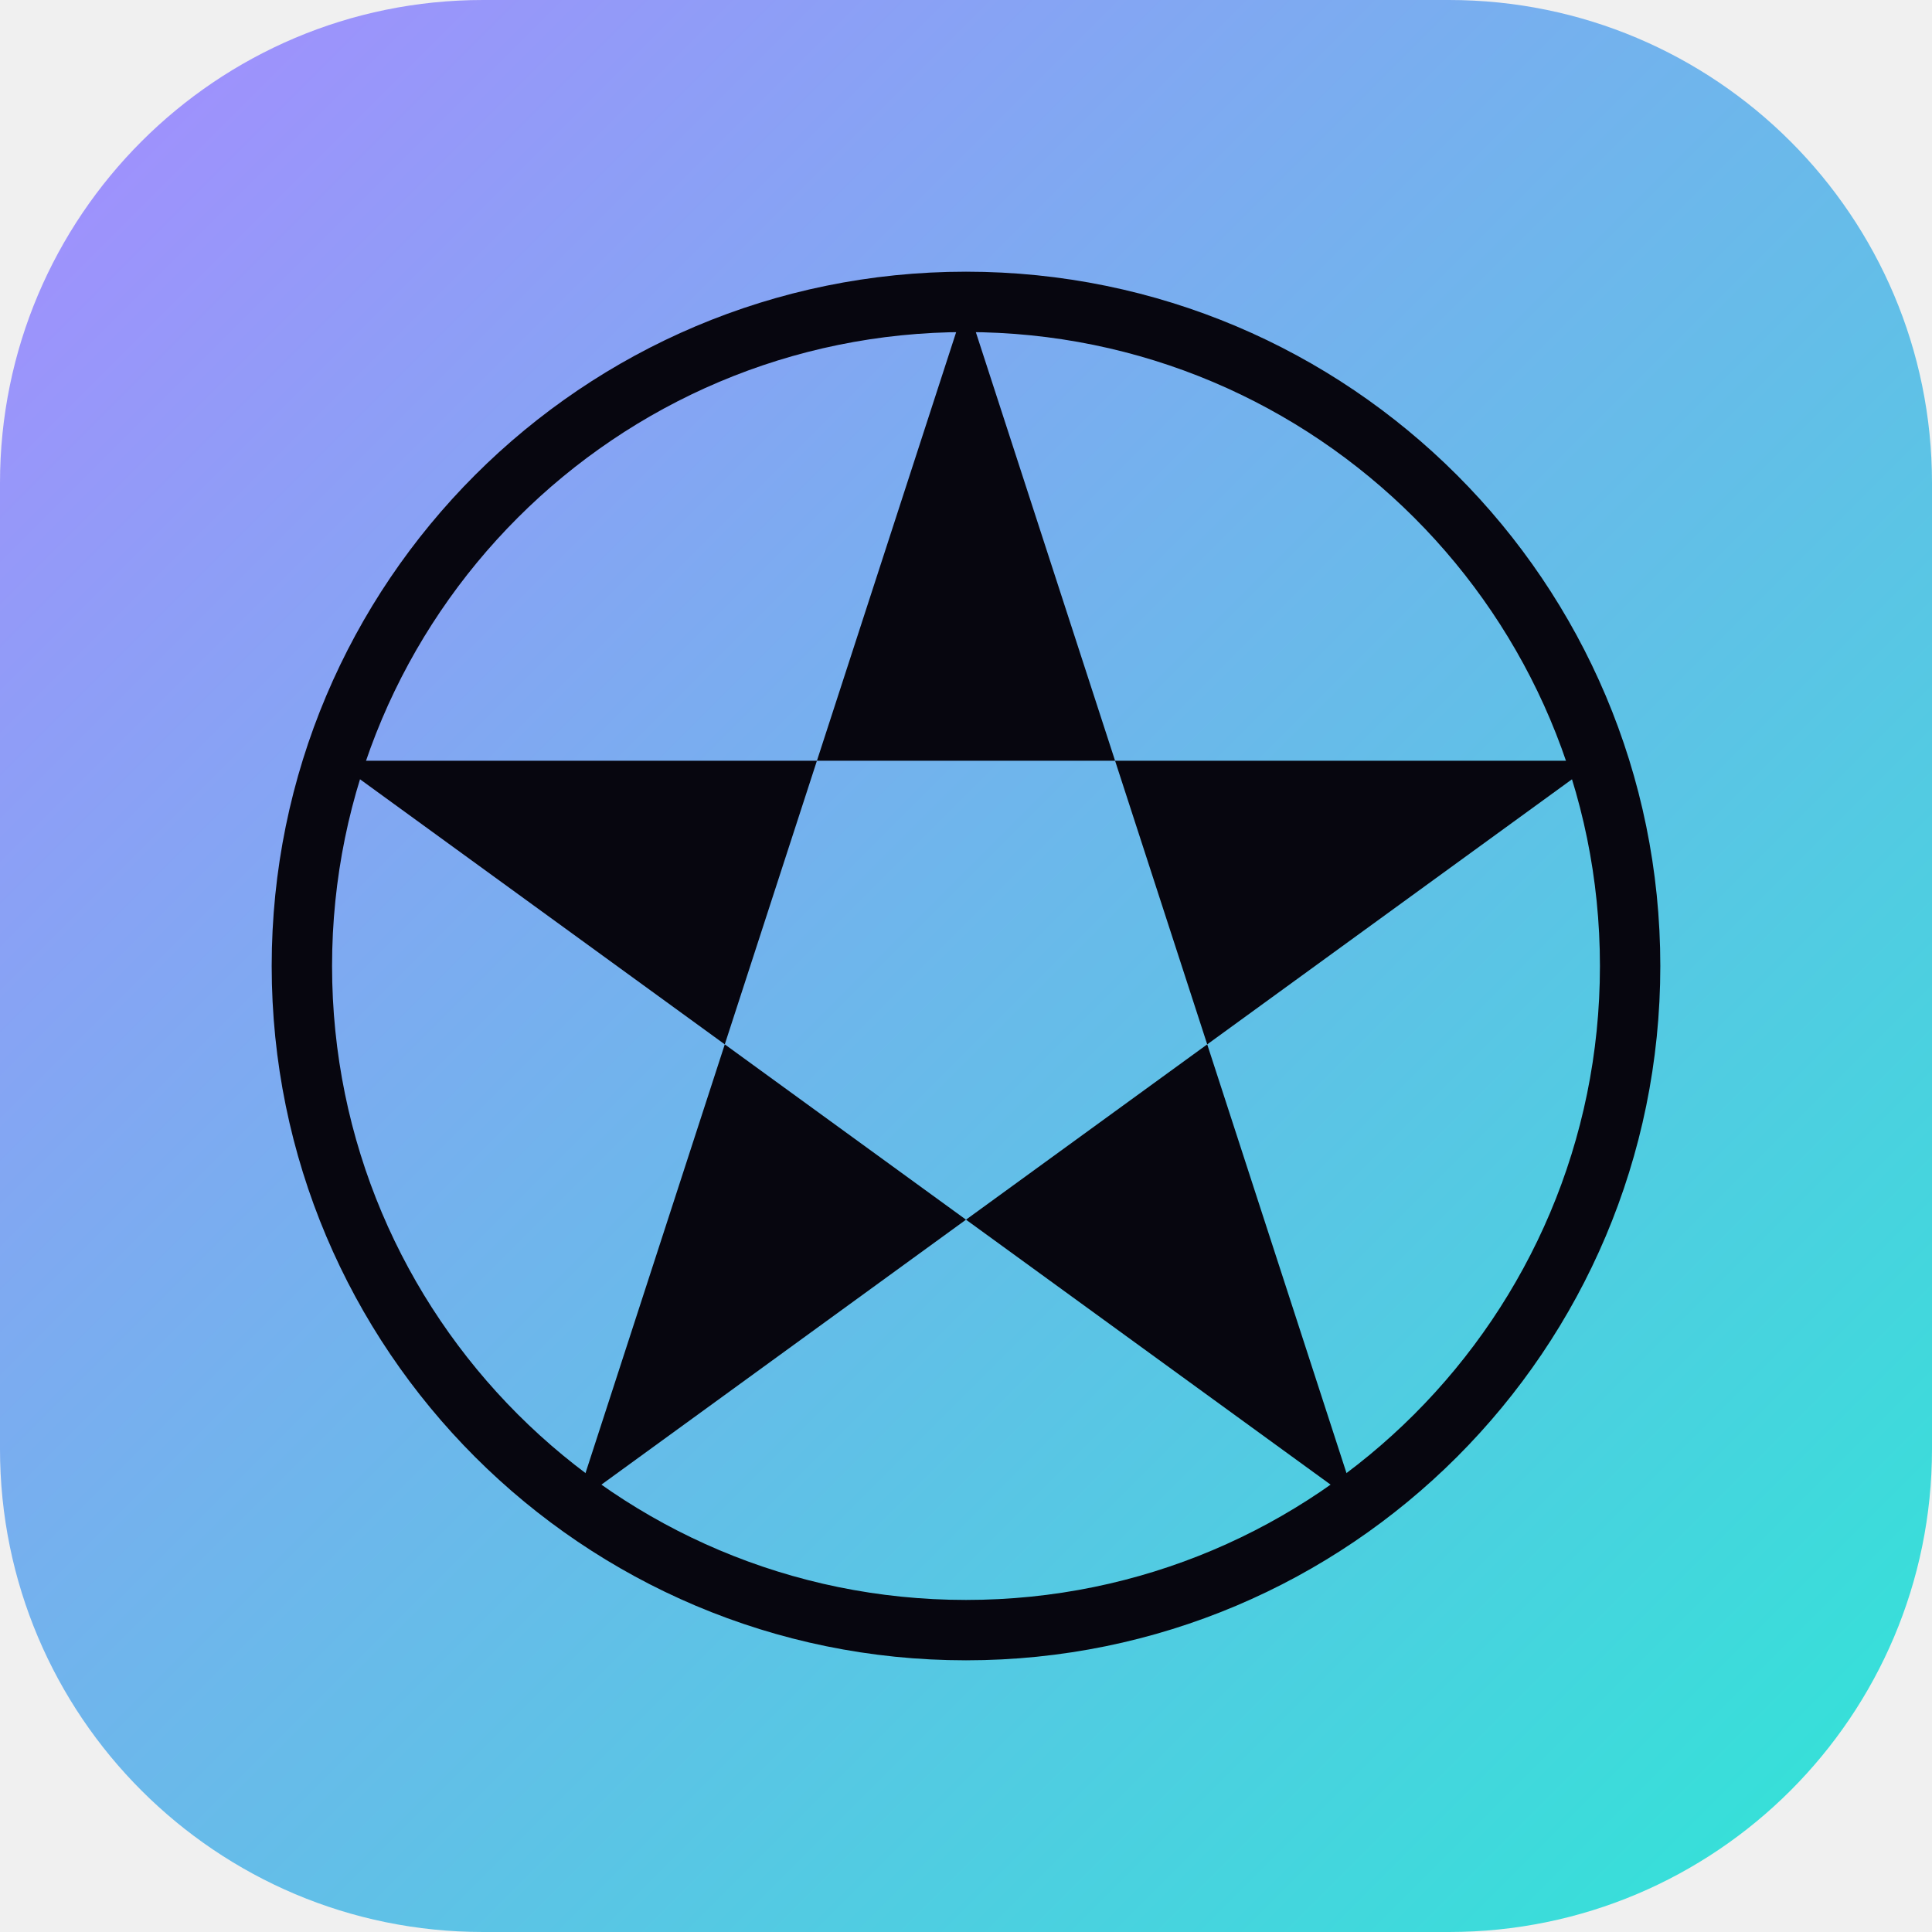
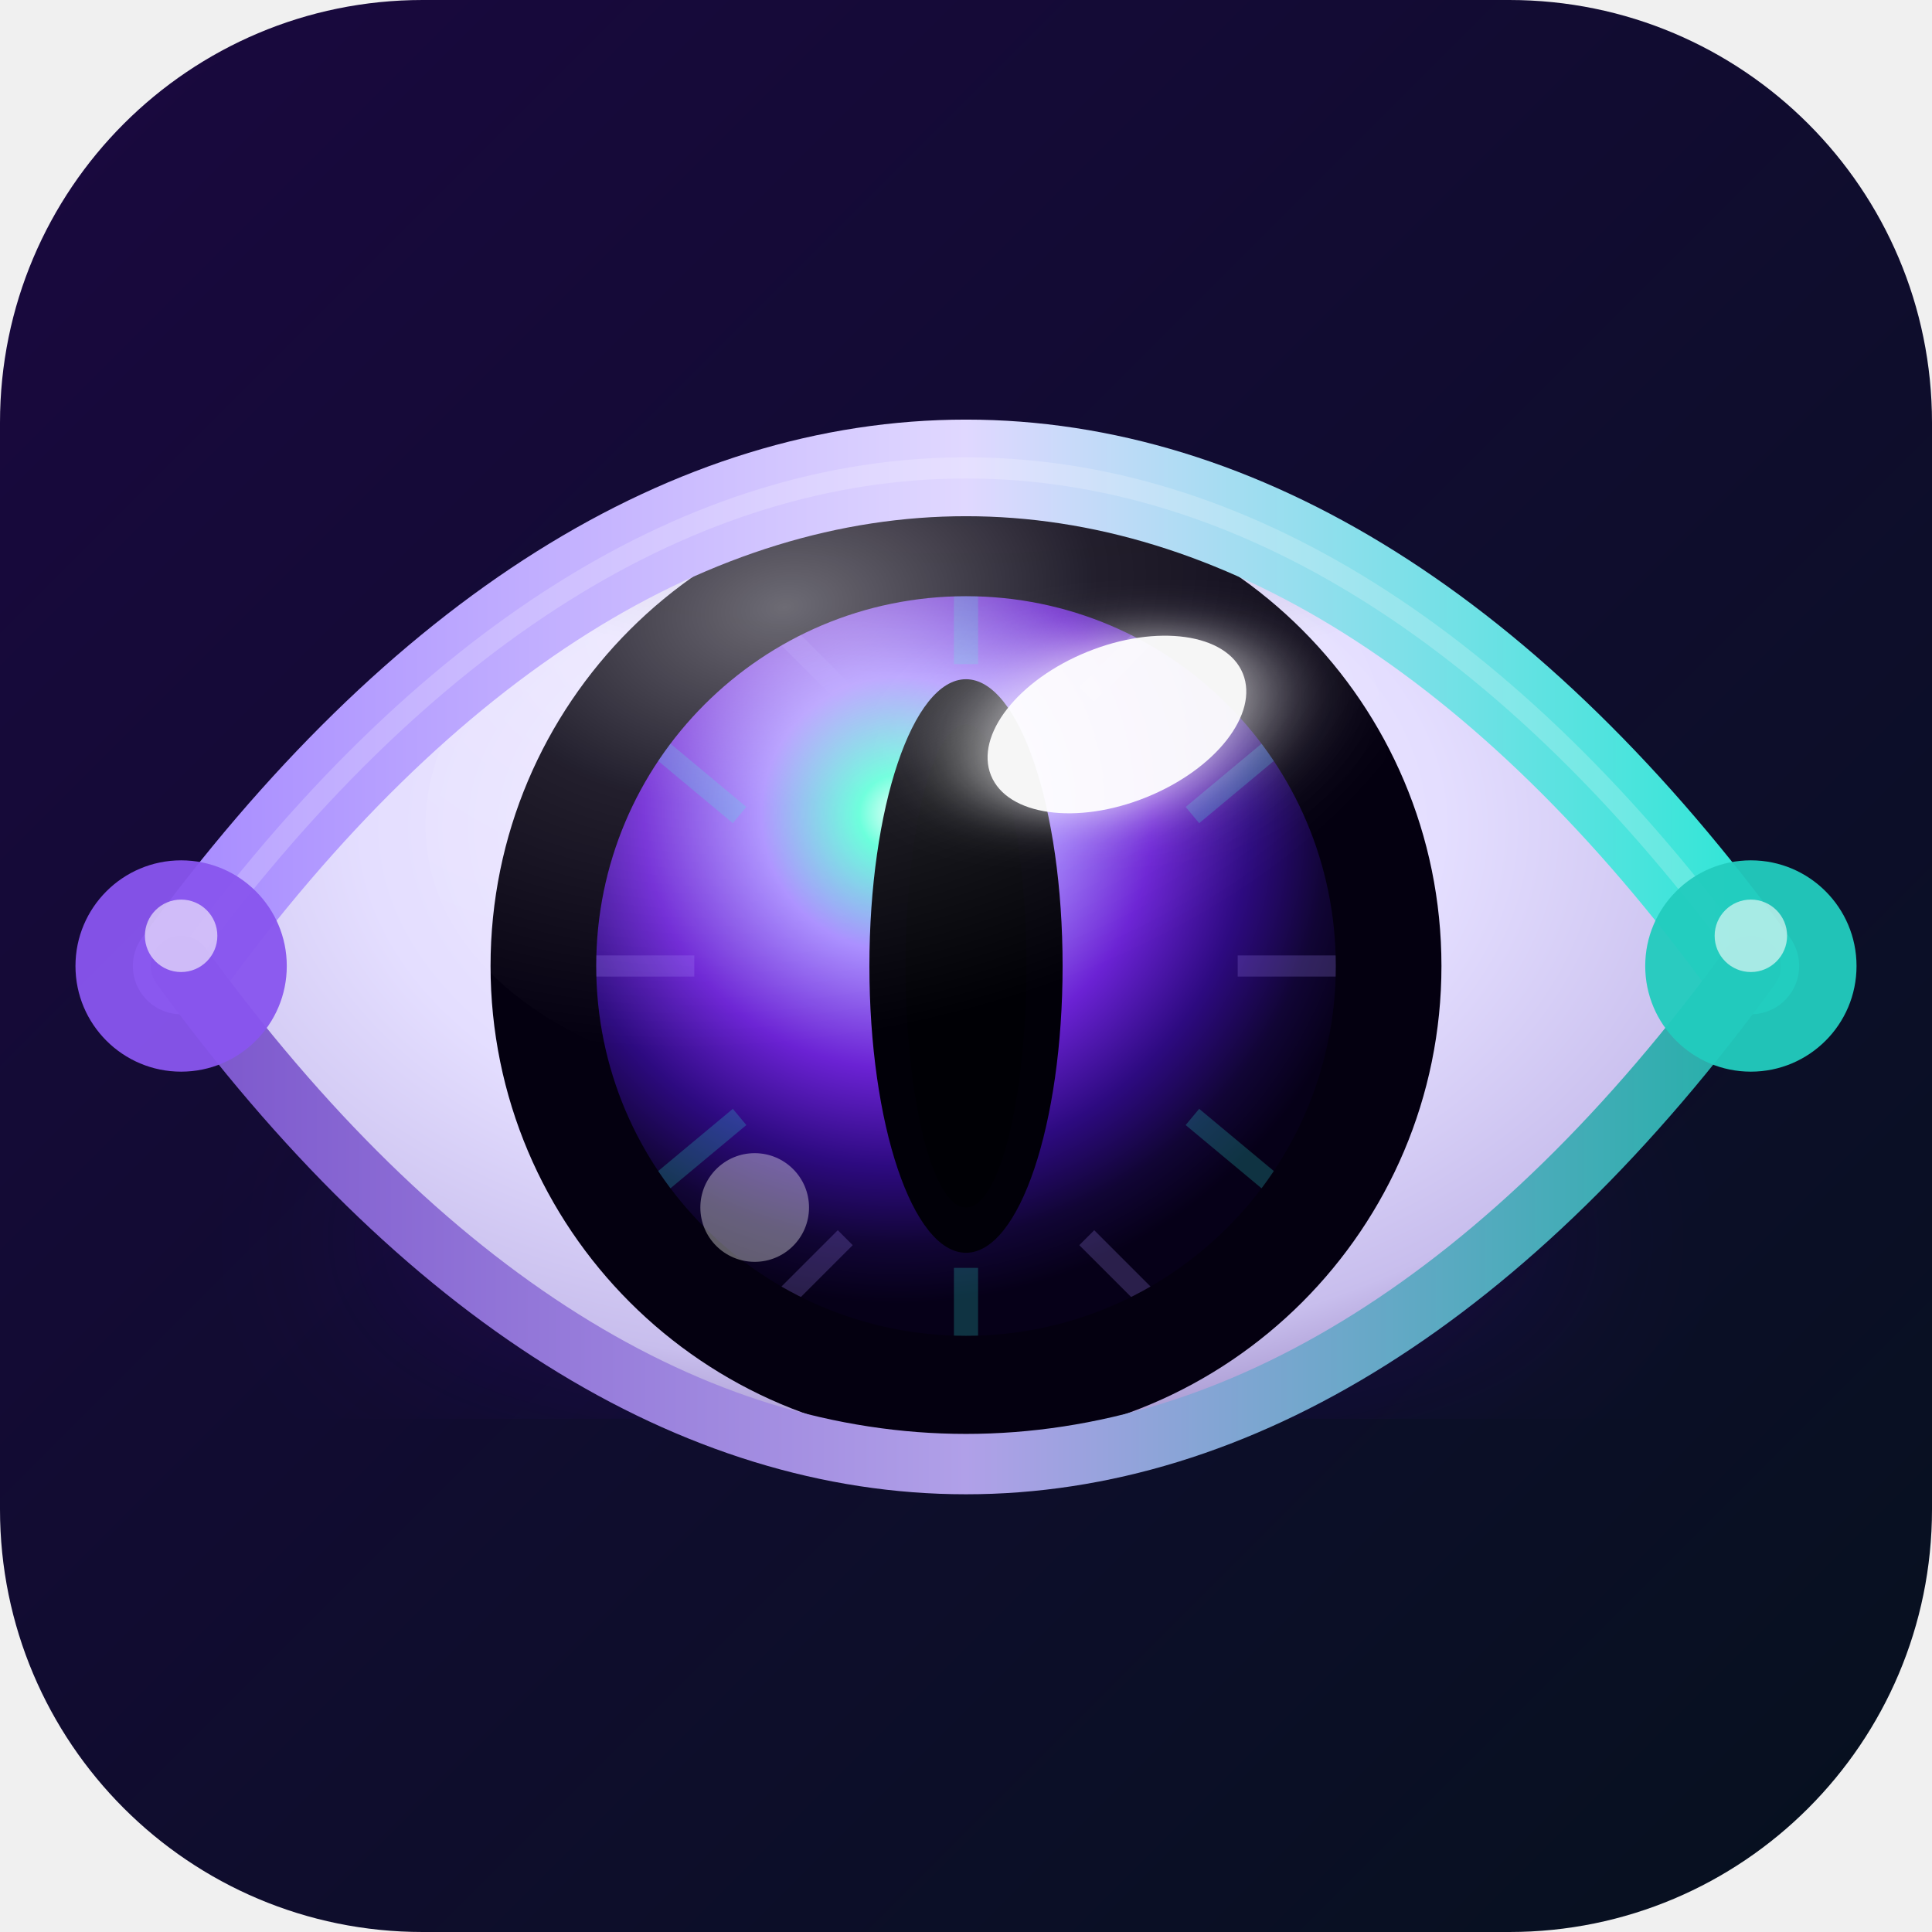
<svg xmlns="http://www.w3.org/2000/svg" viewBox="0 0 64 64">
  <defs>
-     <linearGradient id="g" x1="0" y1="0" x2="1" y2="1">
-       <stop offset="0" stop-color="#a78bff" />
-       <stop offset="1" stop-color="#2ee6d6" />
+     <linearGradient id="fv-bg" x1="0" y1="0" x2="1" y2="1">
+       <stop offset="0" stop-color="#1a0840" />
+       <stop offset="1" stop-color="#06111e" />
    </linearGradient>
+     <radialGradient id="fv-iris" cx="42%" cy="32%" r="58%">
+       <stop offset="0%" stop-color="#e8fff8" />
+       <stop offset="8%" stop-color="#5cffd8" />
+       <stop offset="28%" stop-color="#a78bff" />
+       <stop offset="52%" stop-color="#6b22d4" />
+       <stop offset="72%" stop-color="#2d0a80" />
+       <stop offset="88%" stop-color="#110535" />
+       <stop offset="100%" stop-color="#060018" />
+     </radialGradient>
+     <radialGradient id="fv-sclera" cx="46%" cy="36%" r="62%">
+       <stop offset="0%" stop-color="#f5f0ff" />
+       <stop offset="55%" stop-color="#e4deff" />
+       <stop offset="88%" stop-color="#c8beed" />
+       <stop offset="100%" stop-color="#a898d0" />
+     </radialGradient>
+     <radialGradient id="fv-gloss" cx="40%" cy="18%" r="72%">
+       <stop offset="0%" stop-color="#ffffff" stop-opacity="0.42" />
+       <stop offset="45%" stop-color="#ffffff" stop-opacity="0.12" />
+       <stop offset="100%" stop-color="#ffffff" stop-opacity="0" />
+     </radialGradient>
+     <radialGradient id="fv-shadow" cx="50%" cy="0%" r="80%">
+       <stop offset="0%" stop-color="#05000f" stop-opacity="0.55" />
+       <stop offset="100%" stop-color="#05000f" stop-opacity="0" />
+     </radialGradient>
+     <linearGradient id="fv-lid-top" x1="0%" y1="0%" x2="100%" y2="0%">
+       <stop offset="0%" stop-color="#a78bff" />
+       <stop offset="50%" stop-color="#e0d8ff" />
+       <stop offset="100%" stop-color="#2ee6d6" />
+     </linearGradient>
+     <linearGradient id="fv-lid-bot" x1="0%" y1="0%" x2="100%" y2="0%">
+       <stop offset="0%" stop-color="#7b55cc" />
+       <stop offset="50%" stop-color="#b0a0e8" />
+       <stop offset="100%" stop-color="#22b0a8" />
+     </linearGradient>
+     <filter id="fv-glow" x="-40%" y="-40%" width="180%" height="180%">
+       <feGaussianBlur stdDeviation="1.5" result="b" />
+       <feMerge>
+         <feMergeNode in="b" />
+         <feMergeNode in="SourceGraphic" />
+       </feMerge>
+     </filter>
+     <filter id="fv-drop" x="-30%" y="-30%" width="160%" height="160%">
+       <feDropShadow dx="0" dy="2" stdDeviation="3" flood-color="#5500cc" flood-opacity="0.6" />
+     </filter>
+     <clipPath id="fv-eye-clip">
+       <path d="M6,32 C22,10 42,10 58,32 C42,54 22,54 6,32 Z" />
+     </clipPath>
  </defs>
-   <rect width="64" height="64" rx="16" fill="url(#g)" />
-   <circle cx="32" cy="32" r="22" fill="none" stroke="#07060f" stroke-width="2" />
-   <path d="M32,10 L44.93,49.80 L11.08,25.20 L52.92,25.20 L19.07,49.80 Z" fill="#07060f" fill-rule="evenodd" />
+   <rect width="64" height="64" rx="14" fill="url(#fv-bg)" />
+   <ellipse cx="32" cy="39" rx="20" ry="5" fill="#3a00aa" opacity="0.3" filter="url(#fv-drop)" />
+   <path d="M6,32 C22,10 42,10 58,32 C42,54 22,54 6,32 Z" fill="url(#fv-sclera)" />
+   <g clip-path="url(#fv-eye-clip)">
+     <circle cx="32" cy="32" r="14" fill="url(#fv-iris)" />
+     <g opacity="0.22">
+       <line x1="32" y1="22" x2="32" y2="19.5" stroke="#2ee6d6" stroke-width="0.8" />
+       <line x1="36" y1="23" x2="38.5" y2="20.5" stroke="#a78bff" stroke-width="0.7" />
+       <line x1="39.5" y1="27" x2="42.5" y2="24.5" stroke="#2ee6d6" stroke-width="0.7" />
+       <line x1="41" y1="32" x2="44.5" y2="32" stroke="#a78bff" stroke-width="0.7" />
+       <line x1="39.5" y1="37" x2="42.5" y2="39.5" stroke="#2ee6d6" stroke-width="0.7" />
+       <line x1="36" y1="41" x2="38.5" y2="43.5" stroke="#a78bff" stroke-width="0.7" />
+       <line x1="32" y1="42" x2="32" y2="44.5" stroke="#2ee6d6" stroke-width="0.8" />
+       <line x1="28" y1="41" x2="25.5" y2="43.5" stroke="#a78bff" stroke-width="0.7" />
+       <line x1="24.5" y1="37" x2="21.5" y2="39.5" stroke="#2ee6d6" stroke-width="0.7" />
+       <line x1="23" y1="32" x2="19.5" y2="32" stroke="#a78bff" stroke-width="0.7" />
+       <line x1="24.5" y1="27" x2="21.5" y2="24.5" stroke="#2ee6d6" stroke-width="0.7" />
+       <line x1="28" y1="23" x2="25.5" y2="20.5" stroke="#a78bff" stroke-width="0.7" />
+     </g>
+     <circle cx="32" cy="32" r="14" fill="none" stroke="#040010" stroke-width="3.5" />
+     <ellipse cx="32" cy="32" rx="3.2" ry="9.5" fill="#010008" />
+     <ellipse cx="32" cy="32" rx="2" ry="8" fill="#000005" />
+     <ellipse cx="32" cy="14" rx="22" ry="14" fill="url(#fv-shadow)" />
+     <ellipse cx="30" cy="26" rx="16" ry="10" fill="url(#fv-gloss)" transform="rotate(-8 30 26)" />
+     <ellipse cx="37" cy="24" rx="4.5" ry="2.6" fill="white" opacity="0.96" transform="rotate(-22 37 24)" filter="url(#fv-glow)" />
+     <circle cx="25" cy="40" r="1.8" fill="white" opacity="0.36" />
+   </g>
+   <path d="M6,32 C22,10 42,10 58,32" fill="none" stroke="url(#fv-lid-top)" stroke-width="3.2" stroke-linecap="round" />
+   <path d="M6,32 C22,10 42,10 58,32" fill="none" stroke="white" stroke-width="0.7" stroke-linecap="round" opacity="0.2" />
+   <path d="M6,32 C22,54 42,54 58,32" fill="none" stroke="url(#fv-lid-bot)" stroke-width="2" stroke-linecap="round" />
+   <circle cx="6" cy="32" r="3.5" fill="#8855ee" opacity="0.95" />
+   <circle cx="6" cy="31" r="1.2" fill="white" opacity="0.6" />
+   <circle cx="58" cy="32" r="3.5" fill="#22ccbe" opacity="0.95" />
+   <circle cx="58" cy="31" r="1.2" fill="white" opacity="0.6" />
</svg>
